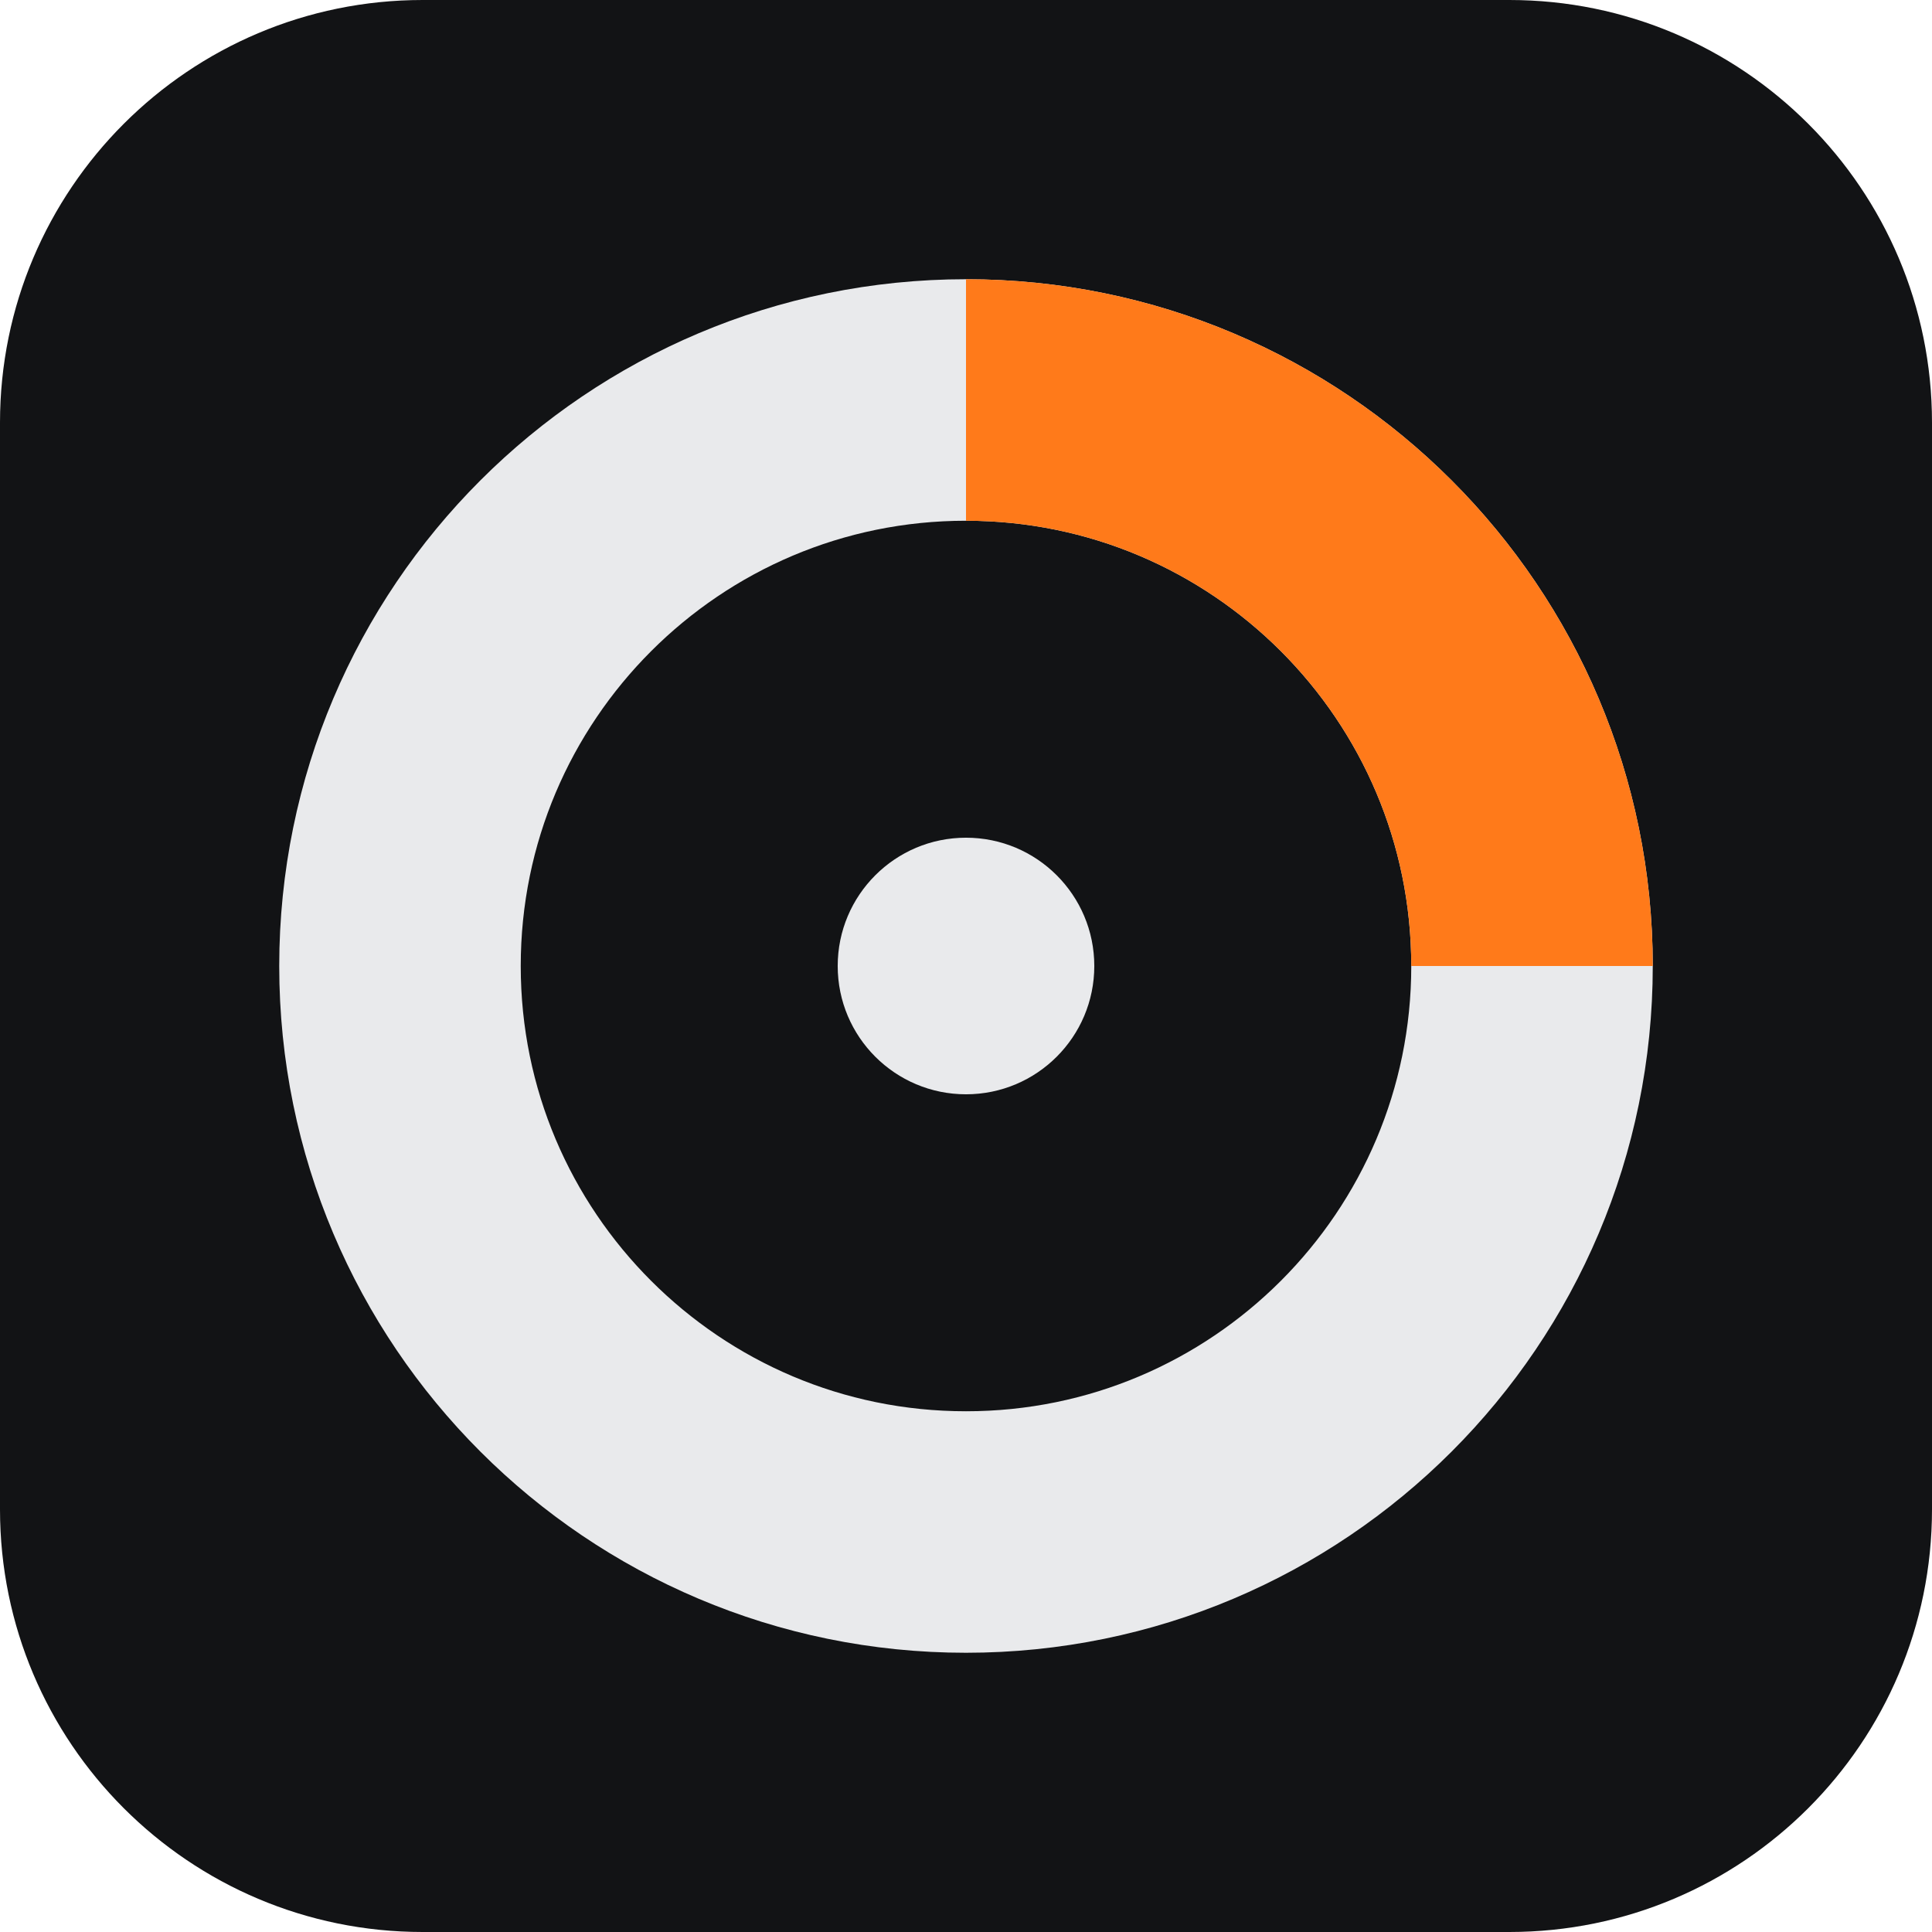
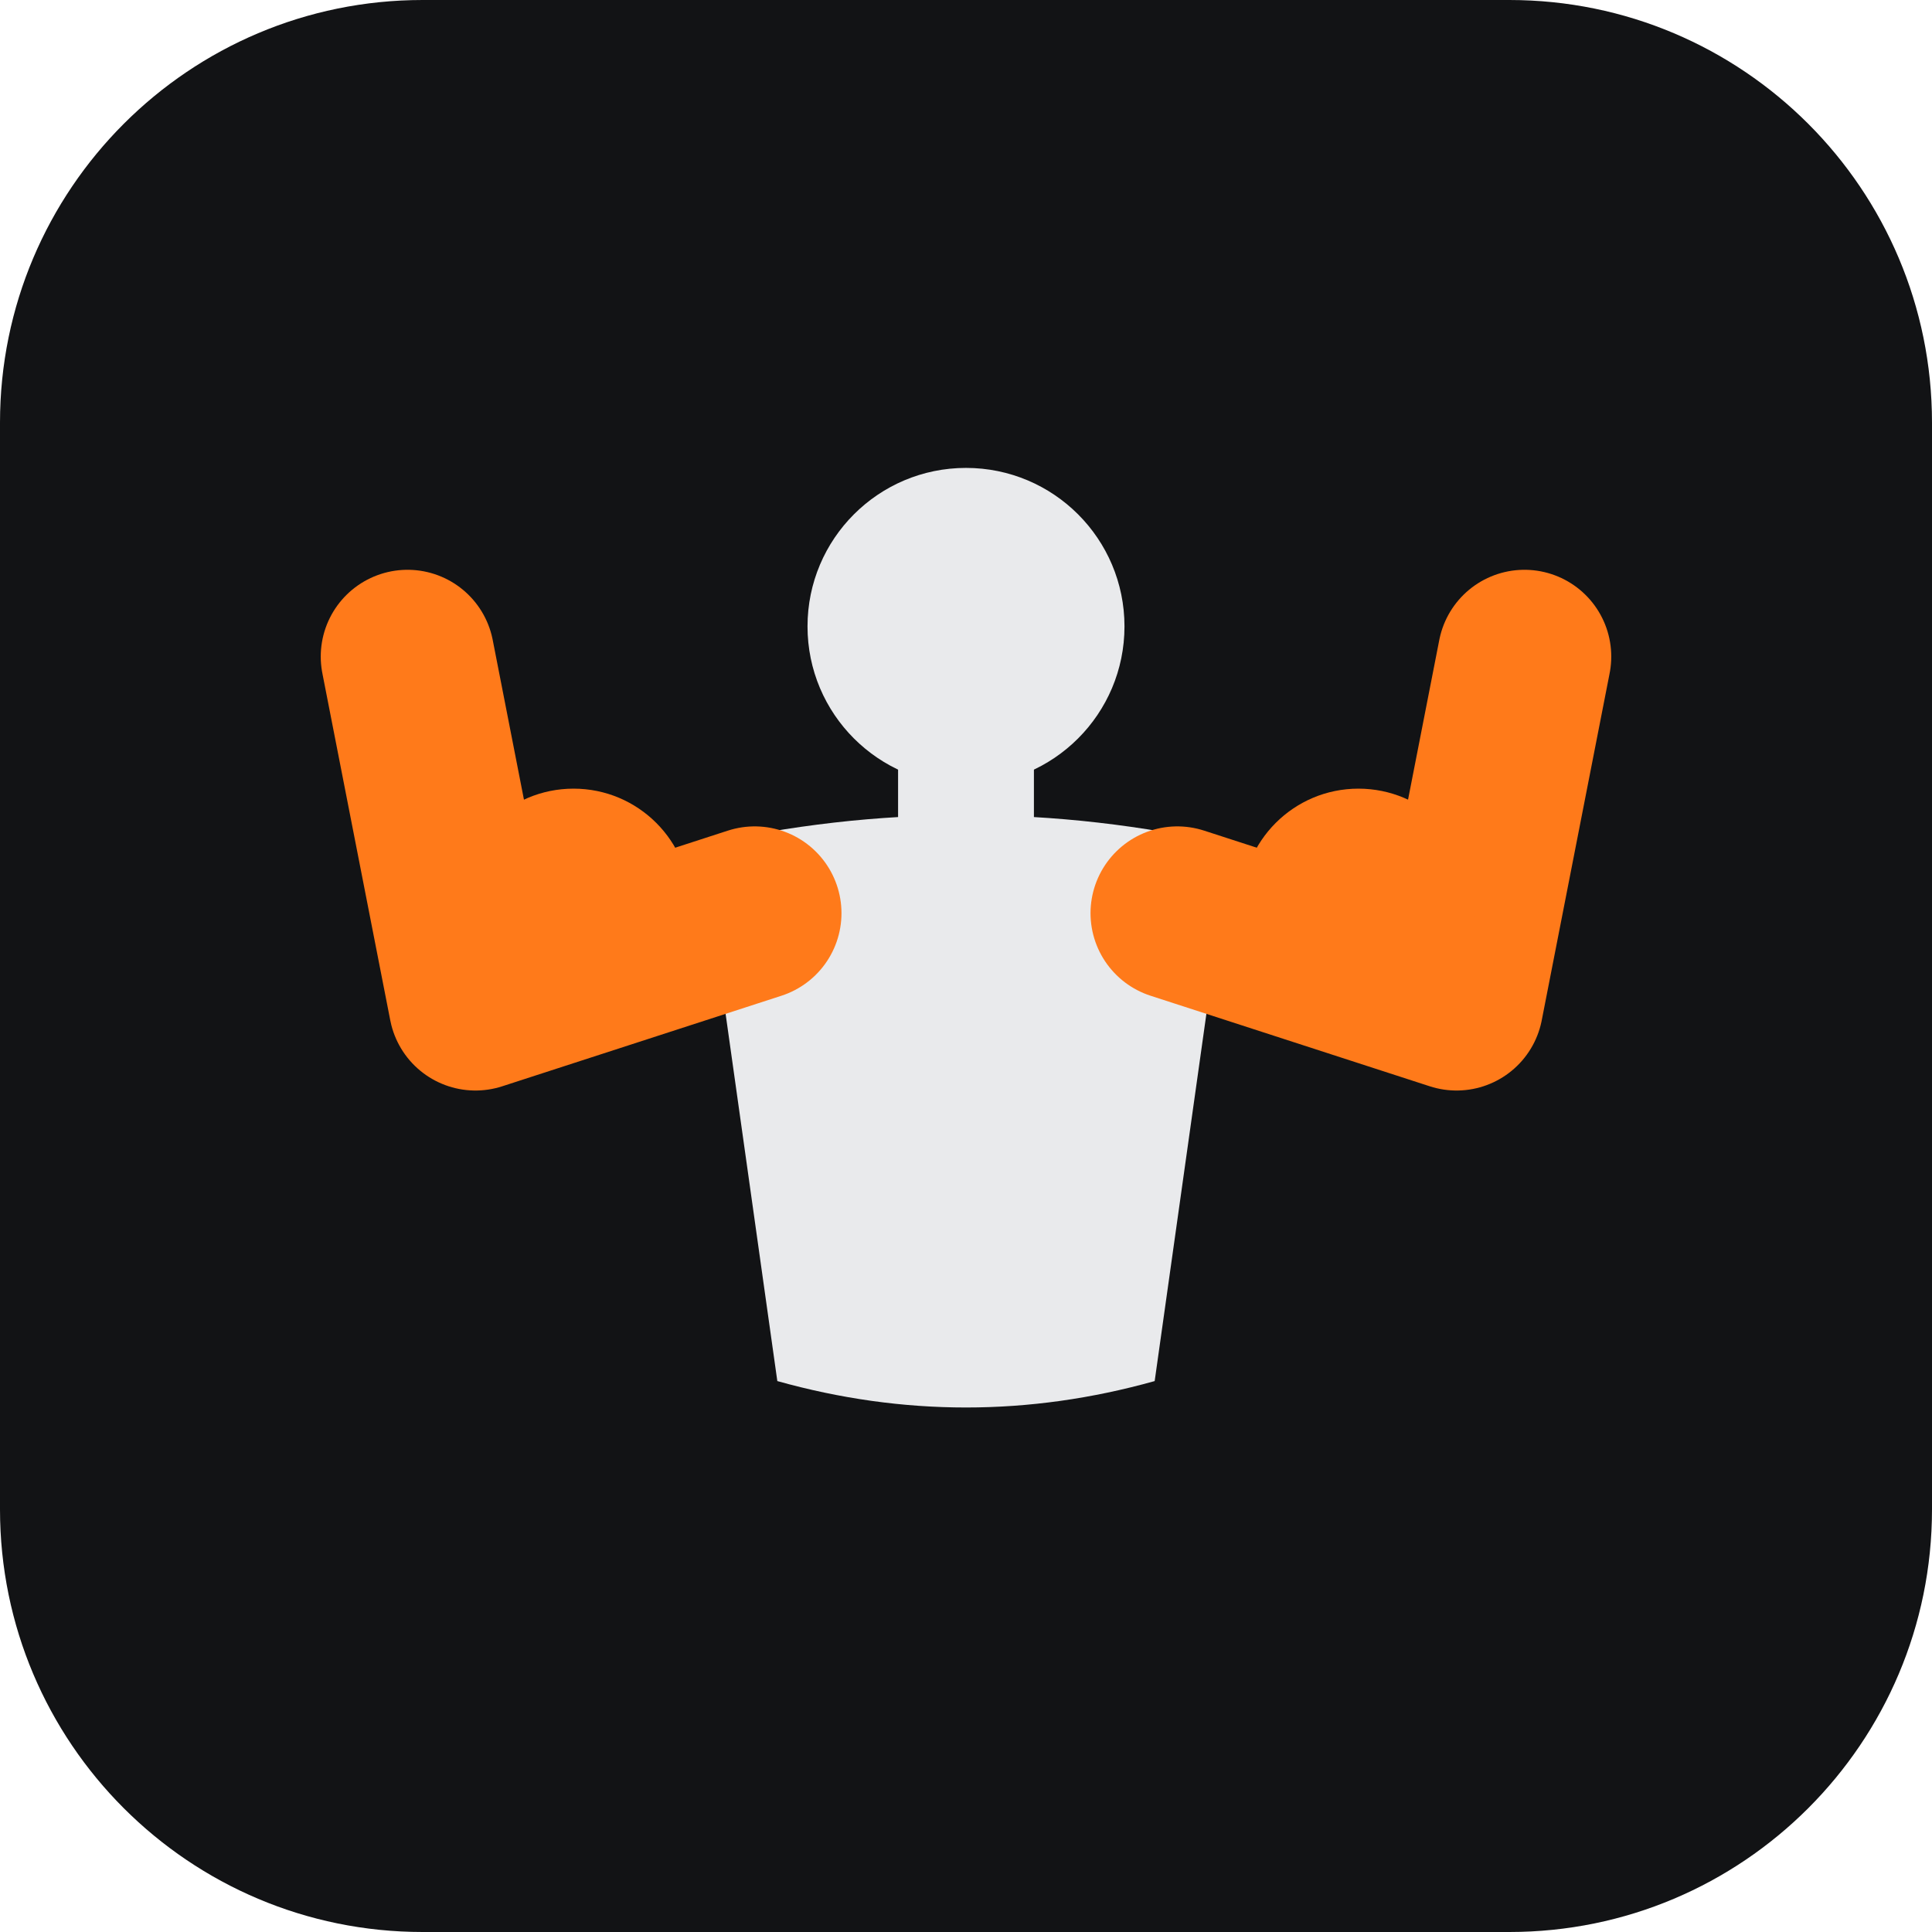
<svg xmlns="http://www.w3.org/2000/svg" viewBox="0 0 512 512">
  <rect width="512" height="512" rx="112" fill="#121315" />
-   <circle cx="256" cy="256" r="150" fill="none" stroke="#e9eaec" stroke-width="64" />
-   <circle cx="256" cy="256" r="34" fill="#e9eaec" />
-   <path d="M256 106 A150 150 0 0 1 406 256" fill="none" stroke="#ff7a1a" stroke-width="64" />
+   <g transform="translate(0 28)">
+     <circle cx="256" cy="138" r="42" fill="#e9eaec" />
+     <rect x="238" y="168" width="36" height="34" fill="#e9eaec" />
+     <path d="M186 196 Q256 180 326 196 L306 338 Q256 352 206 338 Z" fill="#e9eaec" />
+     <g fill="none" stroke="#ff7a1a" stroke-width="46" stroke-linecap="round" stroke-linejoin="round">
+       <path d="M200 214 L126 238 L108 146" />
+       <path d="M312 214 L386 238 L404 146" />
+     </g>
+     <circle cx="152" cy="212" r="31" fill="#ff7a1a" />
+     <circle cx="360" cy="212" r="31" fill="#ff7a1a" />
+   </g>
</svg>
